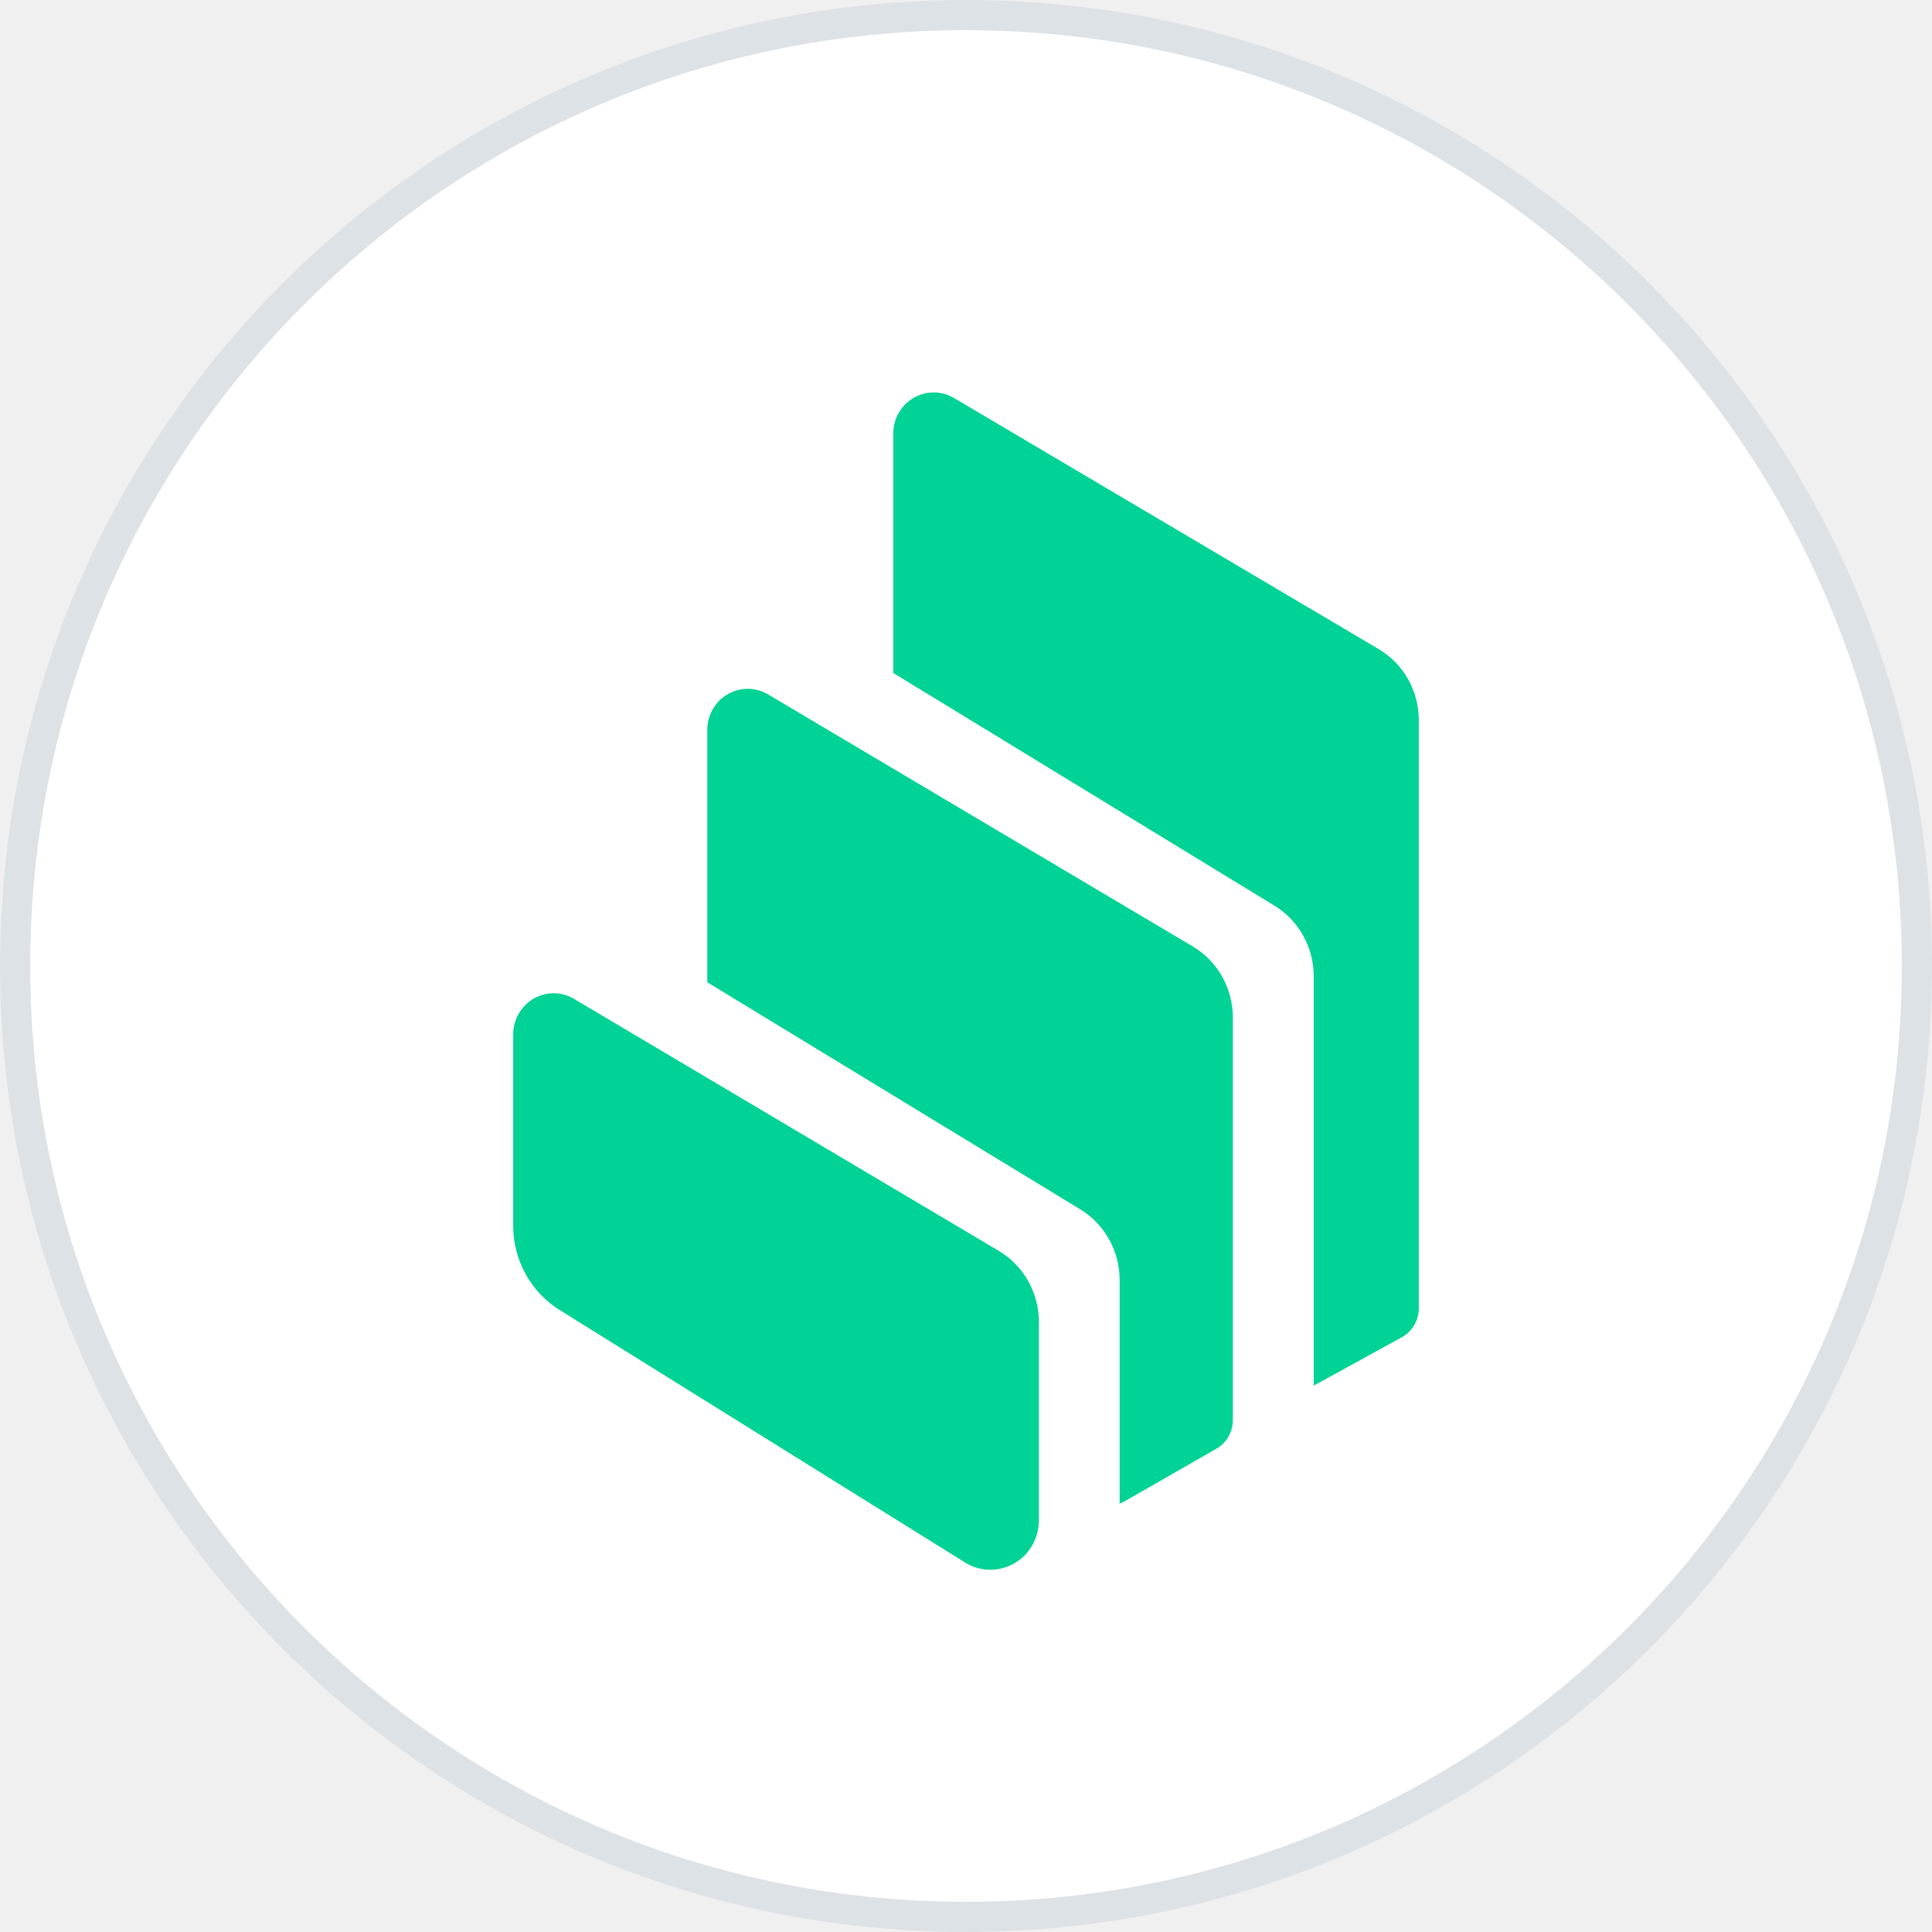
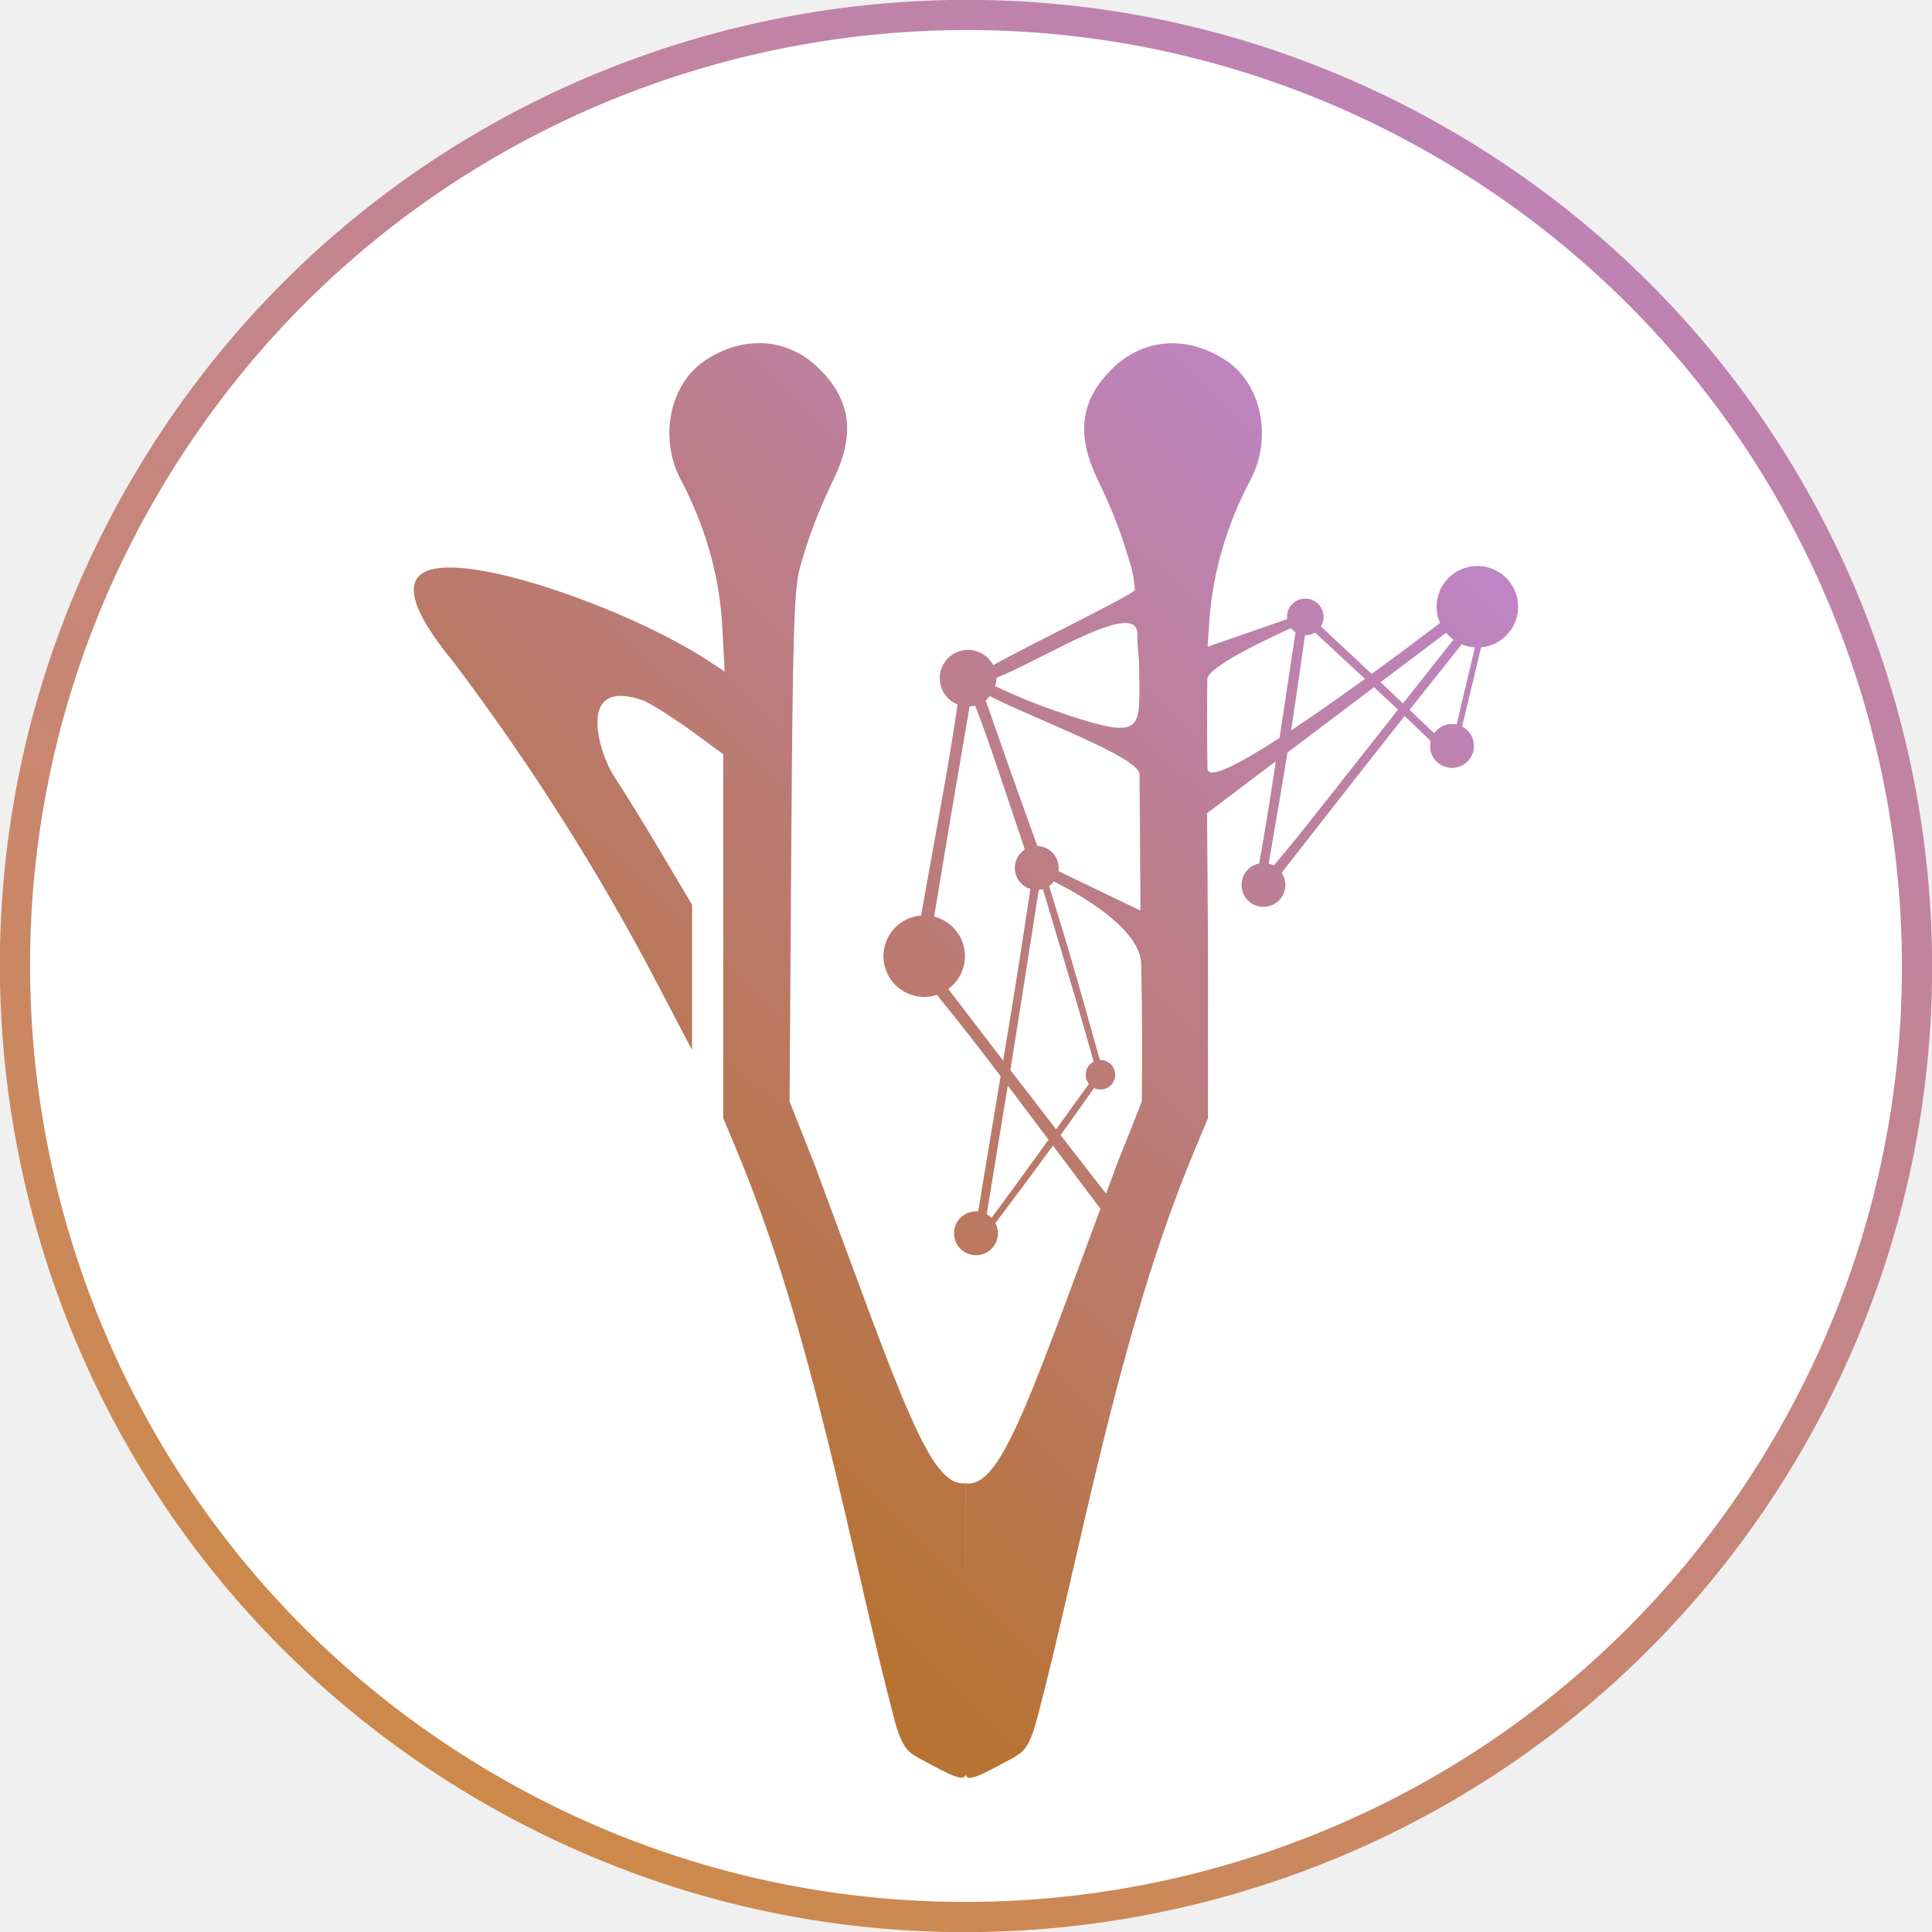
- <svg xmlns="http://www.w3.org/2000/svg" width="64" height="64" viewBox="0 0 64 64" fill="none">
-   <circle cx="32" cy="32" r="32" fill="white" />
-   <circle cx="32" cy="32" r="31.5" stroke="#AAB8C1" stroke-opacity="0.4" />
-   <path fill-rule="evenodd" clip-rule="evenodd" d="M18.538 43.395C17.584 42.801 17 41.743 17 40.607V34.264C17 34.021 17.064 33.787 17.183 33.579C17.554 32.929 18.376 32.708 19.015 33.089L33.084 41.435C33.907 41.925 34.414 42.819 34.414 43.79V50.363C34.414 50.662 34.333 50.961 34.179 51.217C33.715 51.989 32.727 52.231 31.968 51.759L18.538 43.395ZM39.51 31.351C40.332 31.84 40.839 32.734 40.839 33.705V47.041C40.839 47.436 40.63 47.8 40.294 47.991L37.213 49.756C37.175 49.777 37.132 49.795 37.09 49.808V42.402C37.09 41.444 36.595 40.555 35.786 40.061L23.43 32.539V24.179C23.43 23.936 23.493 23.702 23.613 23.494C23.983 22.844 24.806 22.623 25.445 23.004L39.51 31.351ZM45.666 21.5C46.493 21.985 47 22.887 47 23.858V43.339C47 43.738 46.783 44.106 46.438 44.297L43.519 45.901V32.339C43.519 31.381 43.025 30.496 42.219 30.002L29.59 22.293V14.363C29.59 14.12 29.654 13.886 29.77 13.678C30.14 13.028 30.962 12.807 31.602 13.184L45.666 21.5Z" fill="#00D395" />
+ <svg xmlns="http://www.w3.org/2000/svg" xmlns:xlink="http://www.w3.org/1999/xlink" width="64" height="64" viewBox="0 0 64 64" fill="none" version="1.1" id="svg1526">
+   <defs id="defs1530">
+     <linearGradient id="linearGradient70365">
+       <stop style="stop-color:#cd894a;stop-opacity:1;" offset="0" id="stop70361" />
+       <stop style="stop-color:#be82b4;stop-opacity:1;" offset="1" id="stop70363" />
+     </linearGradient>
+     <linearGradient xlink:href="#linearGradient6727" id="linearGradient43205" gradientUnits="userSpaceOnUse" gradientTransform="matrix(0.9155604,0,0,0.9155604,74.75792,83.25702)" x1="-66.465" y1="-47.879" x2="-23.864" y2="-91.986" />
+     <linearGradient id="linearGradient6727">
+       <stop style="stop-color:#b87333;stop-opacity:1;" offset="0" id="stop6723" />
+       <stop style="stop-color:#c18af3;stop-opacity:1;" offset="0.928" id="stop8191" />
+     </linearGradient>
+     <linearGradient xlink:href="#linearGradient70365" id="linearGradient70367" x1="0" y1="32" x2="64" y2="32" gradientUnits="userSpaceOnUse" gradientTransform="translate(-42.63295,11.98796)" />
+   </defs>
+   <circle cx="32" cy="32" r="32" fill="white" id="circle1520" />
+   <path id="path3410-7-4" style="fill:url(#linearGradient43205);fill-opacity:1;stroke-width:0.147" d="m 25.104,11.368 c -0.58,0.006 -1.177,0.195 -1.739,0.567 -1.184,0.783 -1.549,2.576 -0.808,3.969 0.803,1.51 1.279,3.185 1.366,4.802 l 0.083,1.539 -0.502,-0.33 c -2.355,-1.549 -6.64,-3.108 -8.557,-3.114 -2.361,-0.043 -0.787,2.076 0.114,3.18 2.55,3.39 4.784,6.918 6.696,10.572 l 1.167,2.23 0.002,-2.403 7.98e-4,-2.403 -0.975,-1.648 c -0.536,-0.907 -1.26,-2.081 -1.609,-2.609 -0.514,-0.79 -1.293,-3.349 1.015,-2.497 0.346,0.173 1.072,0.64 1.614,1.038 l 0.986,0.724 v 6.026 6.026 l 0.452,1.083 c 2.57,6.158 3.767,13.358 5.217,18.837 0.27,1.02 0.5,1.085 0.77,1.261 l -4.88e-4,-0.001 c 1.2,0.655 1.517,0.796 1.59,0.575 0.07,0.227 0.383,0.088 1.591,-0.571 l 4.87e-4,4.82e-4 c 0.27,-0.176 0.499,-0.241 0.769,-1.261 0.363,-1.37 0.71,-2.847 1.066,-4.388 0.356,-1.542 0.722,-3.148 1.123,-4.775 0.401,-1.627 0.837,-3.276 1.333,-4.902 0.496,-1.627 1.053,-3.231 1.695,-4.771 l 0.452,-1.083 v -6.026 l -0.031,-4.077 2.28,-1.721 c -0.232,1.512 -0.387,2.47 -0.553,3.386 a 0.726,0.726 0 0 0 -0.584,0.712 0.726,0.726 0 0 0 0.726,0.726 0.726,0.726 0 0 0 0.726,-0.726 0.726,0.726 0 0 0 -0.123,-0.405 c 2.244,-2.873 3.232,-4.131 4.073,-5.192 0.332,0.313 0.606,0.576 0.862,0.827 a 0.726,0.726 0 0 0 -0.019,0.165 0.726,0.726 0 0 0 0.726,0.727 0.726,0.726 0 0 0 0.727,-0.727 0.726,0.726 0 0 0 -0.391,-0.644 c 0.348,-1.446 0.435,-1.795 0.628,-2.623 a 1.35,1.35 0 0 0 1.227,-1.345 1.35,1.35 0 0 0 -1.351,-1.35 1.35,1.35 0 0 0 -1.35,1.35 1.35,1.35 0 0 0 0.114,0.539 c -0.522,0.397 -1.322,1 -2.264,1.686 -0.548,-0.517 -0.985,-0.922 -1.682,-1.571 a 0.606,0.606 0 0 0 0.089,-0.315 0.606,0.606 0 0 0 -0.606,-0.607 0.606,0.606 0 0 0 -0.607,0.607 0.606,0.606 0 0 0 0.004,0.073 l -2.634,0.914 0.05,-0.715 c 0.087,-1.618 0.563,-3.292 1.366,-4.802 0.741,-1.393 0.376,-3.186 -0.808,-3.969 -1.285,-0.851 -2.752,-0.738 -3.783,0.291 -1.037,1.034 -1.185,2.151 -0.48,3.627 0.542,1.134 0.815,1.848 1.128,2.946 0.024,0.085 0.046,0.183 0.066,0.302 0.02,0.119 0.038,0.26 0.054,0.433 0.012,0.132 -3.212,1.674 -4.696,2.496 a 0.937,0.937 0 0 0 -0.832,-0.506 0.937,0.937 0 0 0 -0.937,0.937 0.937,0.937 0 0 0 0.59,0.871 c -0.235,1.607 -0.419,2.631 -1.211,6.992 a 1.35,1.35 0 0 0 -1.245,1.347 1.35,1.35 0 0 0 1.35,1.35 1.35,1.35 0 0 0 0.421,-0.068 c 0.783,0.967 1.218,1.516 2.11,2.692 -0.183,1.104 -0.438,2.644 -0.743,4.484 a 0.726,0.726 0 0 0 -0.072,-0.004 0.726,0.726 0 0 0 -0.727,0.726 0.726,0.726 0 0 0 0.727,0.727 0.726,0.726 0 0 0 0.726,-0.727 0.726,0.726 0 0 0 -0.083,-0.336 c 0.952,-1.27 1.494,-1.999 1.907,-2.568 0.455,0.605 0.935,1.245 1.571,2.091 -0.477,1.29 -0.915,2.481 -1.287,3.474 -0.51,1.365 -0.934,2.458 -1.304,3.304 -0.371,0.846 -0.689,1.446 -0.989,1.824 -0.3,0.378 -0.583,0.534 -0.882,0.493 -9.58e-4,2.444 -7.98e-4,3.605 -9.58e-4,4.704 -1.6e-4,-1.1 -3.24e-4,-2.262 -0.002,-4.709 -1.197,0.163 -2.126,-2.824 -5.003,-10.554 l -0.829,-2.09 0.057,-8.44 c 0.048,-7.095 0.094,-8.569 0.288,-9.25 0.313,-1.098 0.586,-1.812 1.128,-2.947 0.705,-1.476 0.557,-2.592 -0.48,-3.627 -0.58,-0.579 -1.298,-0.867 -2.044,-0.858 z m 12.112,9.271 c 0.294,-0.018 0.469,0.089 0.46,0.384 -0.01,0.335 0.06,0.709 0.062,1.153 0.008,1.959 0.208,2.363 -2.374,1.509 C 34.06,23.255 33.382,22.914 32.967,22.732 a 0.937,0.937 0 0 0 0.039,-0.267 0.937,0.937 0 0 0 0,-0.012 c 1.186,-0.47 3.284,-1.758 4.21,-1.814 z m 5.546,0.171 a 0.606,0.606 0 0 0 0.154,0.14 c -0.213,1.41 -0.388,2.563 -0.53,3.496 -1.337,0.865 -2.38,1.41 -2.387,1.01 -0.02,-1.135 -0.012,-2.465 -0.006,-2.956 0.004,-0.415 2.093,-1.385 2.77,-1.69 z m 0.799,0.143 c 0.641,0.594 1.204,1.116 1.655,1.535 -0.805,0.583 -1.661,1.187 -2.448,1.709 0.163,-1.037 0.266,-1.792 0.46,-3.152 a 0.606,0.606 0 0 0 0.013,4.88e-4 0.606,0.606 0 0 0 0.32,-0.092 z m 4.344,0.008 a 1.35,1.35 0 0 0 0.243,0.228 c -0.637,0.803 -1.192,1.504 -1.674,2.113 -0.283,-0.269 -0.531,-0.505 -0.74,-0.703 z m 0.518,0.382 a 1.35,1.35 0 0 0 0.436,0.102 c -0.346,1.443 -0.446,1.883 -0.607,2.553 a 0.726,0.726 0 0 0 -0.151,-0.015 0.726,0.726 0 0 0 -0.592,0.306 c -0.305,-0.291 -0.578,-0.551 -0.815,-0.776 0.499,-0.629 1.029,-1.292 1.727,-2.169 z m -2.908,1.422 c 0.295,0.275 0.566,0.527 0.797,0.743 -2.781,3.518 -3.171,4.042 -4.115,5.163 a 0.726,0.726 0 0 0 -0.17,-0.064 c 0.292,-1.691 0.485,-2.827 0.624,-3.68 z M 32.793,23.06 c 1.345,0.702 4.95,2.023 4.955,2.587 0.006,0.721 0.012,1.52 0.018,2.407 l 0.013,2.11 -2.718,-1.307 a 0.726,0.726 0 0 0 0.008,-0.105 0.726,0.726 0 0 0 -0.706,-0.726 c -0.717,-1.988 -0.959,-2.67 -1.712,-4.826 a 0.937,0.937 0 0 0 0.14,-0.139 z m -0.491,0.312 c 0.384,0.991 0.633,1.739 1.648,4.769 a 0.726,0.726 0 0 0 -0.333,0.61 0.726,0.726 0 0 0 0.516,0.695 c -0.307,2.035 -0.422,2.782 -0.902,5.69 -0.464,-0.605 -1.067,-1.393 -1.818,-2.374 a 1.35,1.35 0 0 0 0.553,-1.088 1.35,1.35 0 0 0 -1.022,-1.31 c 0.445,-2.698 0.63,-3.792 1.177,-6.964 a 0.937,0.937 0 0 0 0.181,-0.028 z m 2.612,5.829 c 0.793,0.397 2.921,1.574 2.892,2.786 0.03,1.626 0.037,2.977 0.017,4.506 l -0.829,2.09 c -0.129,0.346 -0.234,0.632 -0.355,0.959 -0.585,-0.753 -1.112,-1.432 -1.505,-1.939 0.324,-0.45 0.635,-0.893 1.108,-1.559 a 0.489,0.489 0 0 0 0.212,0.048 0.489,0.489 0 0 0 0.489,-0.489 0.489,0.489 0 0 0 -0.489,-0.489 0.489,0.489 0 0 0 -0.02,0.001 C 35.467,31.644 35.349,31.293 34.753,29.351 a 0.726,0.726 0 0 0 0.161,-0.15 z m -0.368,0.247 c 0.951,3.184 1.36,4.546 1.681,5.722 a 0.489,0.489 0 0 0 -0.262,0.433 0.489,0.489 0 0 0 0.105,0.302 c -0.415,0.576 -0.768,1.065 -1.085,1.505 -0.547,-0.706 -0.996,-1.288 -1.515,-1.964 0.246,-1.524 0.479,-3.009 0.94,-5.971 a 0.726,0.726 0 0 0 0.137,-0.026 z m -1.161,6.514 c 0.339,0.448 0.842,1.118 1.349,1.793 -0.89,1.234 -1.419,1.961 -1.89,2.587 a 0.726,0.726 0 0 0 -0.157,-0.119 c 0.304,-1.856 0.524,-3.191 0.697,-4.261 z" />
+   <circle cx="-10.633" cy="43.988" r="31.5" stroke="#AAB8C1" stroke-opacity="0.4" id="circle1522" style="stroke:url(#linearGradient70367);stroke-opacity:1" transform="rotate(-58.5891)" />
</svg>
